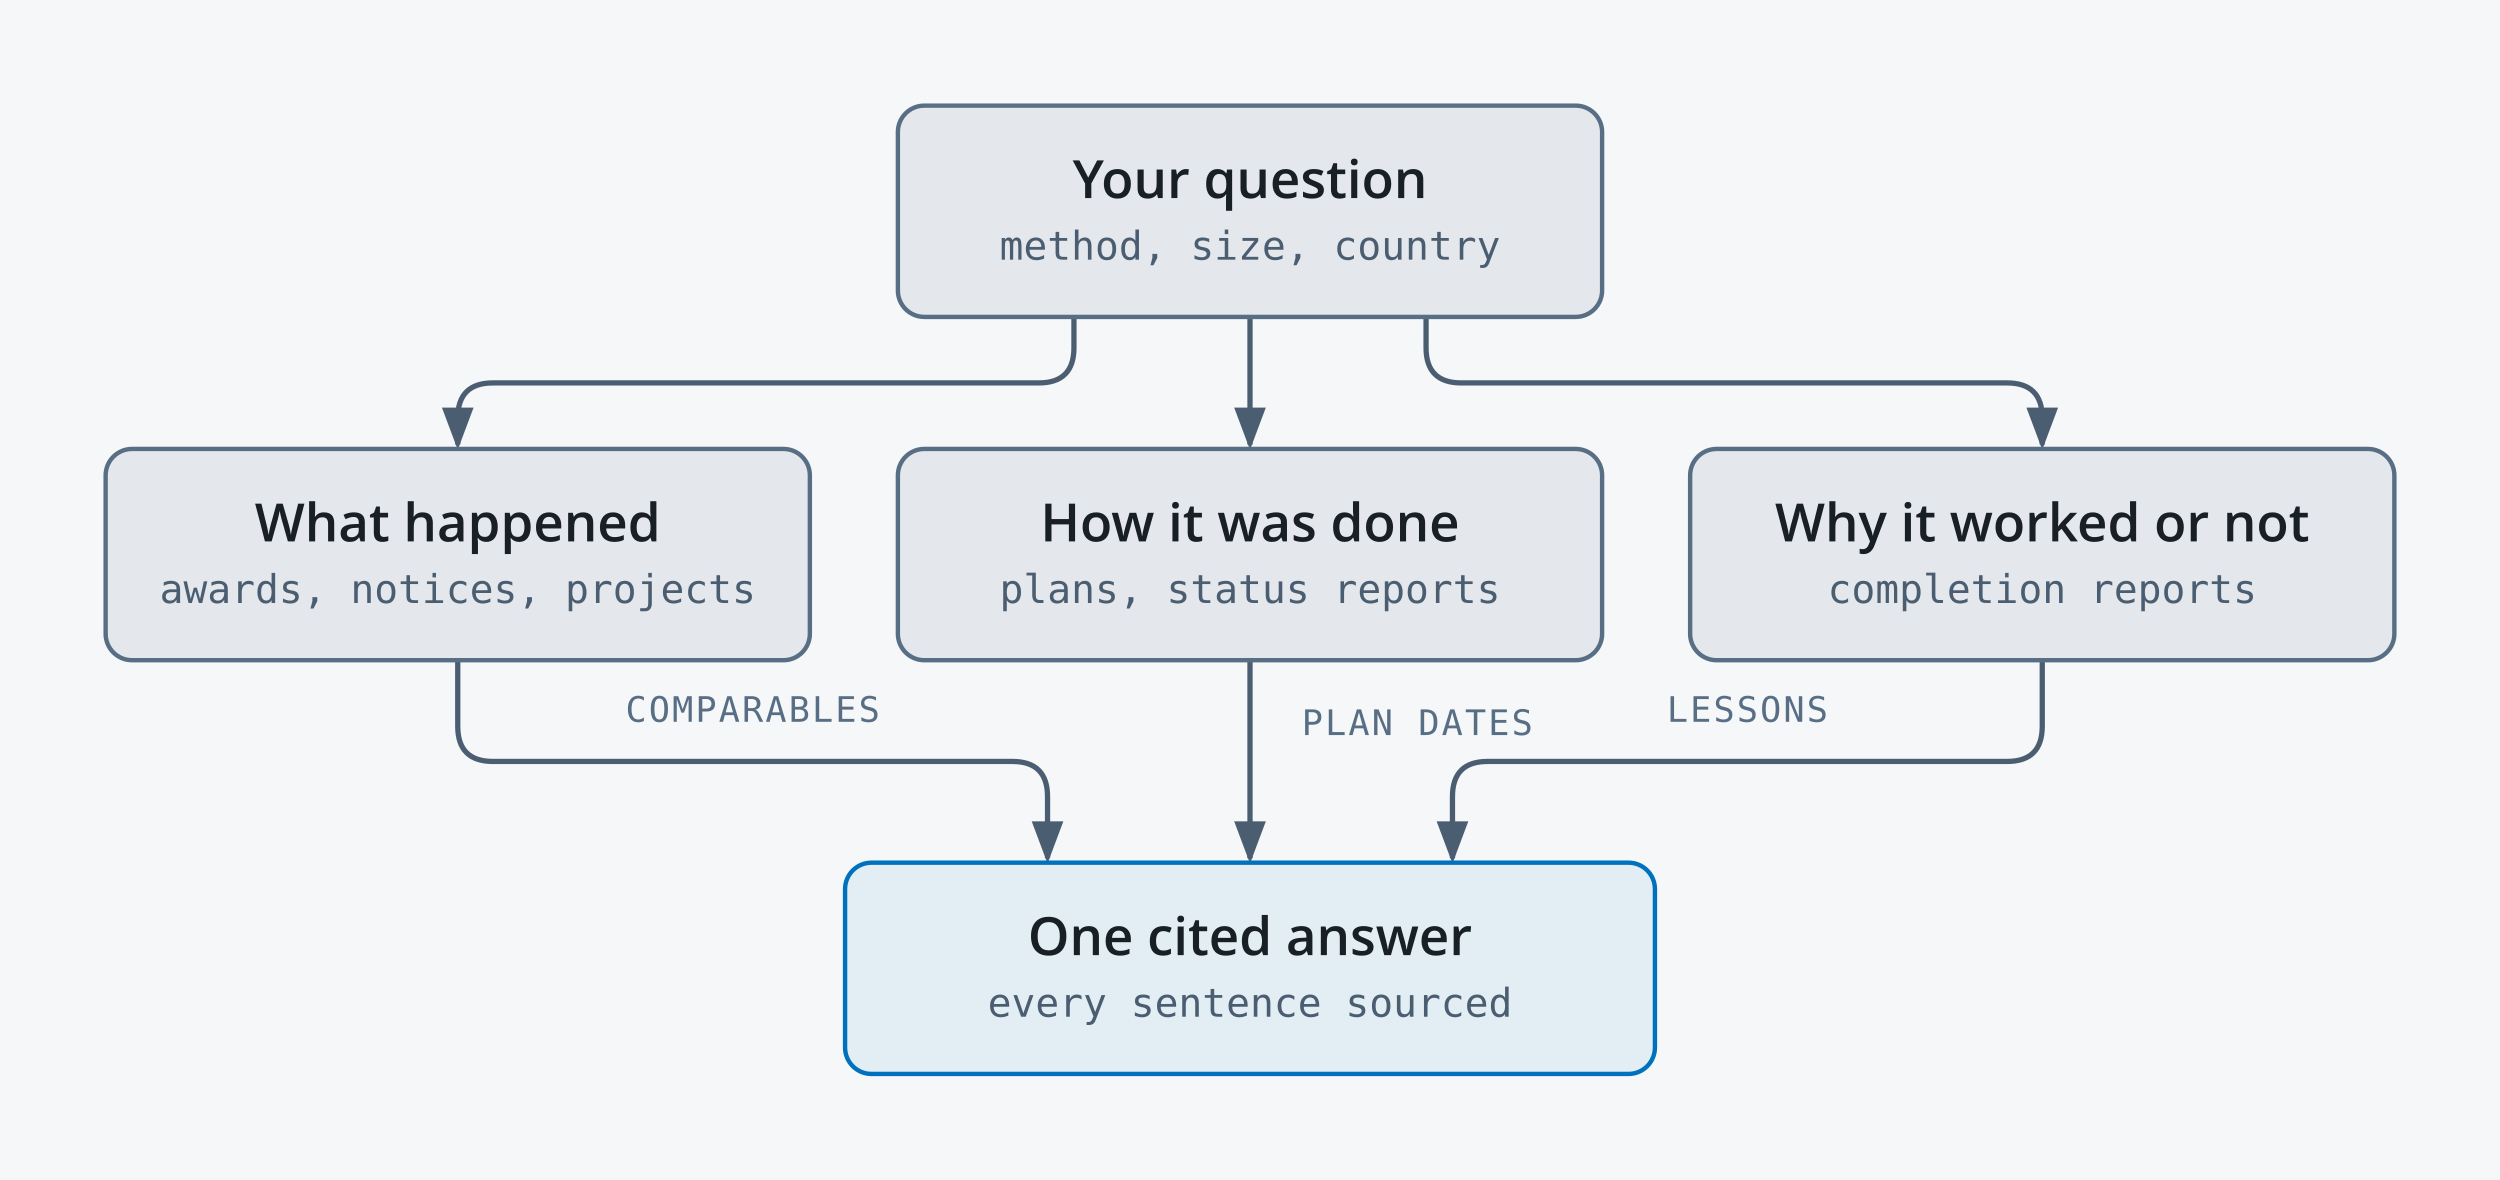
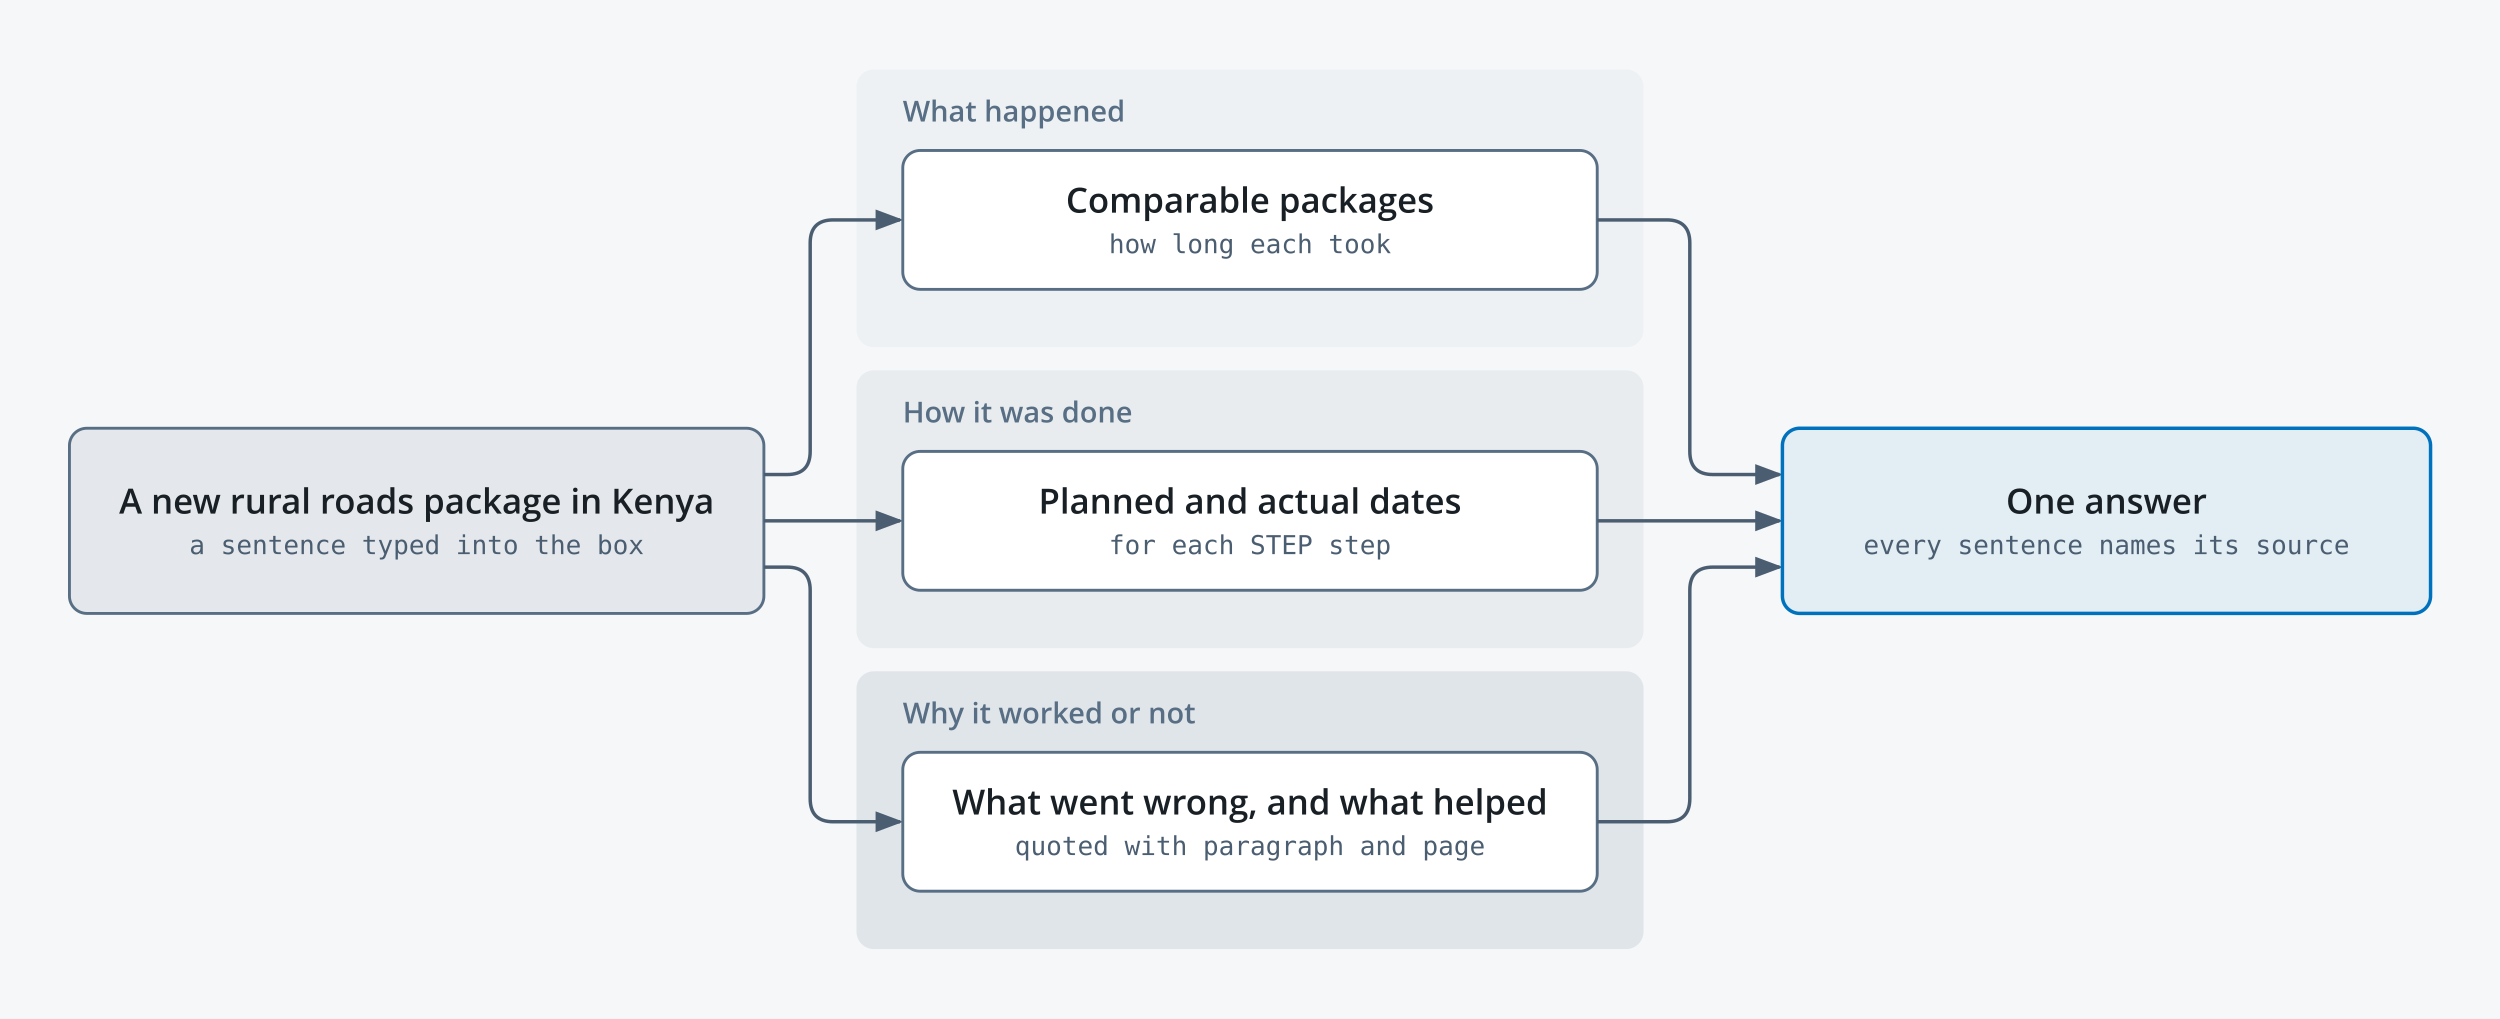
- <svg xmlns="http://www.w3.org/2000/svg" viewBox="0 0 568 268" role="img" aria-labelledby="one-answer-title one-answer-desc" id="one-answer-root">
+ <svg xmlns="http://www.w3.org/2000/svg" viewBox="0 0 864 352" role="img" aria-labelledby="one-answer-title one-answer-desc" data-motion-root="" data-motion-mode="none" data-step-count="5" id="one-answer-root">
  <defs>
    <style>#one-answer-root { font-family: 'Open Sans', system-ui, sans-serif; color: #181f25; }
      #one-answer-root .diagram-container { width: 100%; overflow-x: auto; }
      @media print {
#one-answer-root .diagram-container { overflow-x: visible; }
}</style>
    <marker id="one-answer-arrow" markerWidth="8" markerHeight="6" refX="7" refY="3" orient="auto">
      <polygon points="0 0, 8 3, 0 6" fill="#4b5e71" />
    </marker>
    <marker id="one-answer-arrow-accent" markerWidth="8" markerHeight="6" refX="7" refY="3" orient="auto">
      <polygon points="0 0, 8 3, 0 6" fill="#0071bc" />
    </marker>
    <marker id="one-answer-arrow-link" markerWidth="8" markerHeight="6" refX="7" refY="3" orient="auto">
      <polygon points="0 0, 8 3, 0 6" fill="#01707e" />
    </marker>
  </defs>
  <rect width="100%" height="100%" fill="#f5f7f9" />
-   <path d="M244,72 V79 Q244,87 236,87 H112 Q104,87 104,95 V101" fill="none" stroke="#4b5e71" stroke-width="1.2" marker-end="url(#one-answer-arrow)" />
-   <path d="M284,72 V101" fill="none" stroke="#4b5e71" stroke-width="1.2" marker-end="url(#one-answer-arrow)" />
-   <path d="M324,72 V79 Q324,87 332,87 H456 Q464,87 464,95 V101" fill="none" stroke="#4b5e71" stroke-width="1.2" marker-end="url(#one-answer-arrow)" />
-   <path d="M104,150 V165 Q104,173 112,173 H230 Q238,173 238,181 V195" fill="none" stroke="#4b5e71" stroke-width="1.2" marker-end="url(#one-answer-arrow)" />
-   <path d="M284,150 V195" fill="none" stroke="#4b5e71" stroke-width="1.2" marker-end="url(#one-answer-arrow)" />
-   <path d="M464,150 V165 Q464,173 456,173 H338 Q330,173 330,181 V195" fill="none" stroke="#4b5e71" stroke-width="1.2" marker-end="url(#one-answer-arrow)" />
-   <rect x="137" y="155" width="68" height="12" rx="2" fill="#f5f7f9" />
-   <text x="171" y="164" fill="#586e84" font-size="8" font-family="'Roboto Mono', ui-monospace, monospace" text-anchor="middle" letter-spacing="0.06em">COMPARABLES</text>
-   <rect x="290" y="158" width="64" height="12" rx="2" fill="#f5f7f9" />
-   <text x="322" y="167" fill="#586e84" font-size="8" font-family="'Roboto Mono', ui-monospace, monospace" text-anchor="middle" letter-spacing="0.06em">PLAN DATES</text>
-   <rect x="373" y="155" width="48" height="12" rx="2" fill="#f5f7f9" />
-   <text x="397" y="164" fill="#586e84" font-size="8" font-family="'Roboto Mono', ui-monospace, monospace" text-anchor="middle" letter-spacing="0.06em">LESSONS</text>
-   <rect x="204" y="24" width="160" height="48" rx="6" fill="#f5f7f9" />
-   <rect x="204" y="24" width="160" height="48" rx="6" fill="#4b5e71" stroke="#586e84" stroke-width="1" fill-opacity="0.10" />
-   <text x="284" y="45" fill="#181f25" font-size="12" font-weight="600" font-family="'Open Sans', system-ui, sans-serif" text-anchor="middle">Your question</text>
-   <text x="284" y="59" fill="#4b5e71" font-size="9" font-family="'Roboto Mono', ui-monospace, monospace" text-anchor="middle">method, size, country</text>
-   <rect x="24" y="102" width="160" height="48" rx="6" fill="#f5f7f9" />
-   <rect x="24" y="102" width="160" height="48" rx="6" fill="#4b5e71" stroke="#586e84" stroke-width="1" fill-opacity="0.10" />
-   <text x="104" y="123" fill="#181f25" font-size="12" font-weight="600" font-family="'Open Sans', system-ui, sans-serif" text-anchor="middle">What happened</text>
-   <text x="104" y="137" fill="#4b5e71" font-size="9" font-family="'Roboto Mono', ui-monospace, monospace" text-anchor="middle">awards, notices, projects</text>
-   <rect x="204" y="102" width="160" height="48" rx="6" fill="#f5f7f9" />
-   <rect x="204" y="102" width="160" height="48" rx="6" fill="#4b5e71" stroke="#586e84" stroke-width="1" fill-opacity="0.10" />
-   <text x="284" y="123" fill="#181f25" font-size="12" font-weight="600" font-family="'Open Sans', system-ui, sans-serif" text-anchor="middle">How it was done</text>
-   <text x="284" y="137" fill="#4b5e71" font-size="9" font-family="'Roboto Mono', ui-monospace, monospace" text-anchor="middle">plans, status reports</text>
-   <rect x="384" y="102" width="160" height="48" rx="6" fill="#f5f7f9" />
-   <rect x="384" y="102" width="160" height="48" rx="6" fill="#4b5e71" stroke="#586e84" stroke-width="1" fill-opacity="0.10" />
-   <text x="464" y="123" fill="#181f25" font-size="12" font-weight="600" font-family="'Open Sans', system-ui, sans-serif" text-anchor="middle">Why it worked or not</text>
-   <text x="464" y="137" fill="#4b5e71" font-size="9" font-family="'Roboto Mono', ui-monospace, monospace" text-anchor="middle">completion reports</text>
-   <rect x="192" y="196" width="184" height="48" rx="6" fill="#f5f7f9" />
-   <rect x="192" y="196" width="184" height="48" rx="6" fill="#0071bc" stroke="#0071bc" stroke-width="1" fill-opacity="0.08" />
-   <text x="284" y="217" fill="#181f25" font-size="12" font-weight="600" font-family="'Open Sans', system-ui, sans-serif" text-anchor="middle">One cited answer</text>
-   <text x="284" y="231" fill="#4b5e71" font-size="9" font-family="'Roboto Mono', ui-monospace, monospace" text-anchor="middle">every sentence sourced</text>
+   <rect x="296" y="24" width="272" height="96" rx="6" fill="#586e84" fill-opacity="0.04" />
+   <text x="312" y="42" fill="#586e84" font-size="10" font-weight="600" font-family="'Open Sans', system-ui, sans-serif">What happened</text>
+   <rect x="296" y="128" width="272" height="96" rx="6" fill="#586e84" fill-opacity="0.08" />
+   <text x="312" y="146" fill="#586e84" font-size="10" font-weight="600" font-family="'Open Sans', system-ui, sans-serif">How it was done</text>
+   <rect x="296" y="232" width="272" height="96" rx="6" fill="#586e84" fill-opacity="0.13" />
+   <text x="312" y="250" fill="#586e84" font-size="10" font-weight="600" font-family="'Open Sans', system-ui, sans-serif">Why it worked or not</text>
+   <g data-motion-item="" data-step="1" aria-label="The question: a new rural roads package in Kenya">
+     <rect x="24" y="148" width="240" height="64" rx="6" fill="#f5f7f9" />
+     <rect x="24" y="148" width="240" height="64" rx="6" fill="#4b5e71" stroke="#586e84" stroke-width="1" fill-opacity="0.1" />
+     <text x="144" y="177.5" fill="#181f25" font-size="12" font-weight="600" font-family="'Open Sans', system-ui, sans-serif" text-anchor="middle">A new rural roads package in Kenya</text>
+     <text x="144" y="191.5" fill="#4b5e71" font-size="9" font-family="'Roboto Mono', ui-monospace, monospace" text-anchor="middle">a sentence typed into the box</text>
+   </g>
+   <g data-motion-item="" data-step="2" aria-label="Records give comparable packages and how long each took">
+     <path d="M264,164.0 H272 Q280,164.0 280,156.0 V84.0 Q280,76.0 288,76.0 H311" fill="none" stroke="#4b5e71" stroke-width="1.2" marker-end="url(#one-answer-arrow)" />
+     <rect x="312" y="52" width="240" height="48" rx="6" fill="#f5f7f9" />
+     <rect x="312" y="52" width="240" height="48" rx="6" fill="#ffffff" stroke="#586e84" stroke-width="1" />
+     <text x="432" y="73.5" fill="#181f25" font-size="12" font-weight="600" font-family="'Open Sans', system-ui, sans-serif" text-anchor="middle">Comparable packages</text>
+     <text x="432" y="87.5" fill="#4b5e71" font-size="9" font-family="'Roboto Mono', ui-monospace, monospace" text-anchor="middle">how long each took</text>
+   </g>
+   <g data-motion-item="" data-step="3" aria-label="Operational documents give each step's planned and actual dates">
+     <path d="M264,180.0 H311" fill="none" stroke="#4b5e71" stroke-width="1.2" marker-end="url(#one-answer-arrow)" />
+     <rect x="312" y="156" width="240" height="48" rx="6" fill="#f5f7f9" />
+     <rect x="312" y="156" width="240" height="48" rx="6" fill="#ffffff" stroke="#586e84" stroke-width="1" />
+     <text x="432" y="177.5" fill="#181f25" font-size="12" font-weight="600" font-family="'Open Sans', system-ui, sans-serif" text-anchor="middle">Planned and actual dates</text>
+     <text x="432" y="191.5" fill="#4b5e71" font-size="9" font-family="'Roboto Mono', ui-monospace, monospace" text-anchor="middle">for each STEP step</text>
+   </g>
+   <g data-motion-item="" data-step="4" aria-label="Evaluations give what went wrong and what helped">
+     <path d="M264,196.0 H272 Q280,196.0 280,204.0 V276.0 Q280,284.0 288,284.0 H311" fill="none" stroke="#4b5e71" stroke-width="1.2" marker-end="url(#one-answer-arrow)" />
+     <rect x="312" y="260" width="240" height="48" rx="6" fill="#f5f7f9" />
+     <rect x="312" y="260" width="240" height="48" rx="6" fill="#ffffff" stroke="#586e84" stroke-width="1" />
+     <text x="432" y="281.5" fill="#181f25" font-size="12" font-weight="600" font-family="'Open Sans', system-ui, sans-serif" text-anchor="middle">What went wrong, and what helped</text>
+     <text x="432" y="295.5" fill="#4b5e71" font-size="9" font-family="'Roboto Mono', ui-monospace, monospace" text-anchor="middle">quoted with paragraph and page</text>
+   </g>
+   <g data-motion-item="" data-step="5" aria-label="They meet in one answer, and every sentence names its source">
+     <path d="M552,76.0 H576 Q584,76.0 584,84.0 V156.0 Q584,164.0 592,164.0 H615" fill="none" stroke="#4b5e71" stroke-width="1.2" marker-end="url(#one-answer-arrow)" />
+     <path d="M552,180.0 H615" fill="none" stroke="#4b5e71" stroke-width="1.2" marker-end="url(#one-answer-arrow)" />
+     <path d="M552,284.0 H576 Q584,284.0 584,276.0 V204.0 Q584,196.0 592,196.0 H615" fill="none" stroke="#4b5e71" stroke-width="1.2" marker-end="url(#one-answer-arrow)" />
+     <rect x="616" y="148" width="224" height="64" rx="6" fill="#f5f7f9" />
+     <rect x="616" y="148" width="224" height="64" rx="6" fill="#0071bc" stroke="#0071bc" stroke-width="1.2" fill-opacity="0.08" />
+     <text x="728" y="177.5" fill="#181f25" font-size="12" font-weight="600" font-family="'Open Sans', system-ui, sans-serif" text-anchor="middle">One answer</text>
+     <text x="728" y="191.5" fill="#4b5e71" font-size="9" font-family="'Roboto Mono', ui-monospace, monospace" text-anchor="middle">every sentence names its source</text>
+   </g>
</svg>
